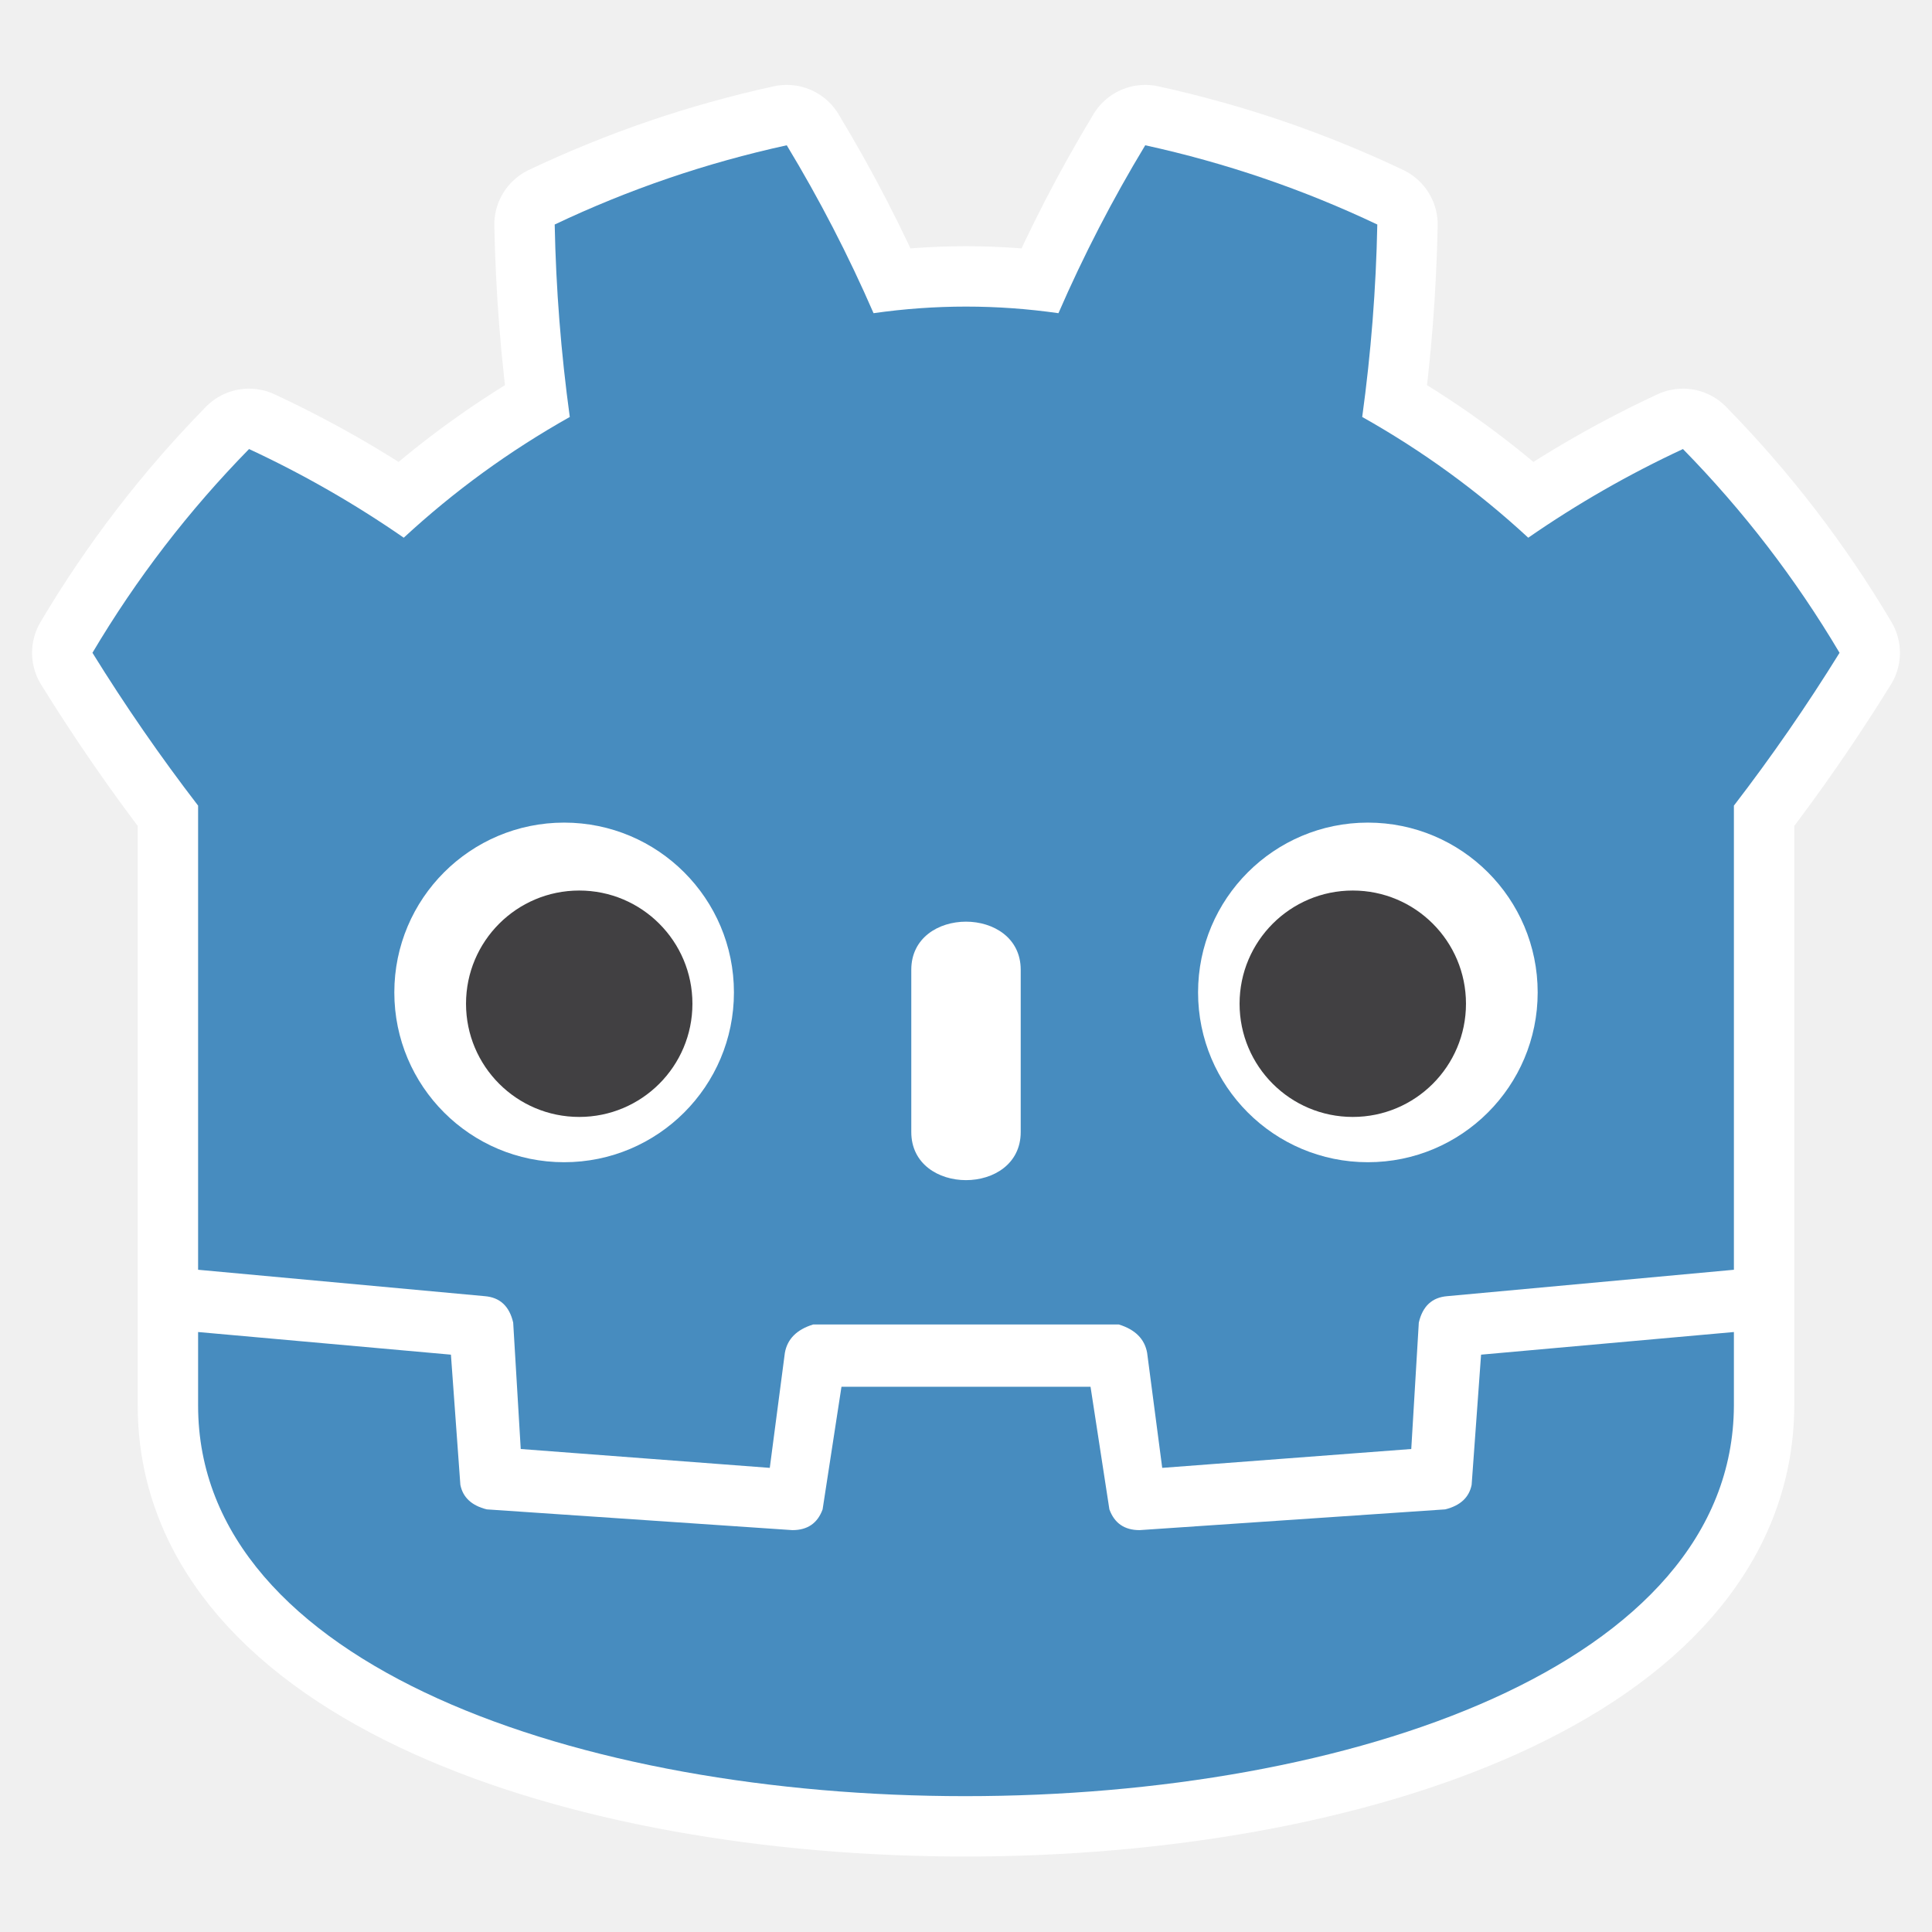
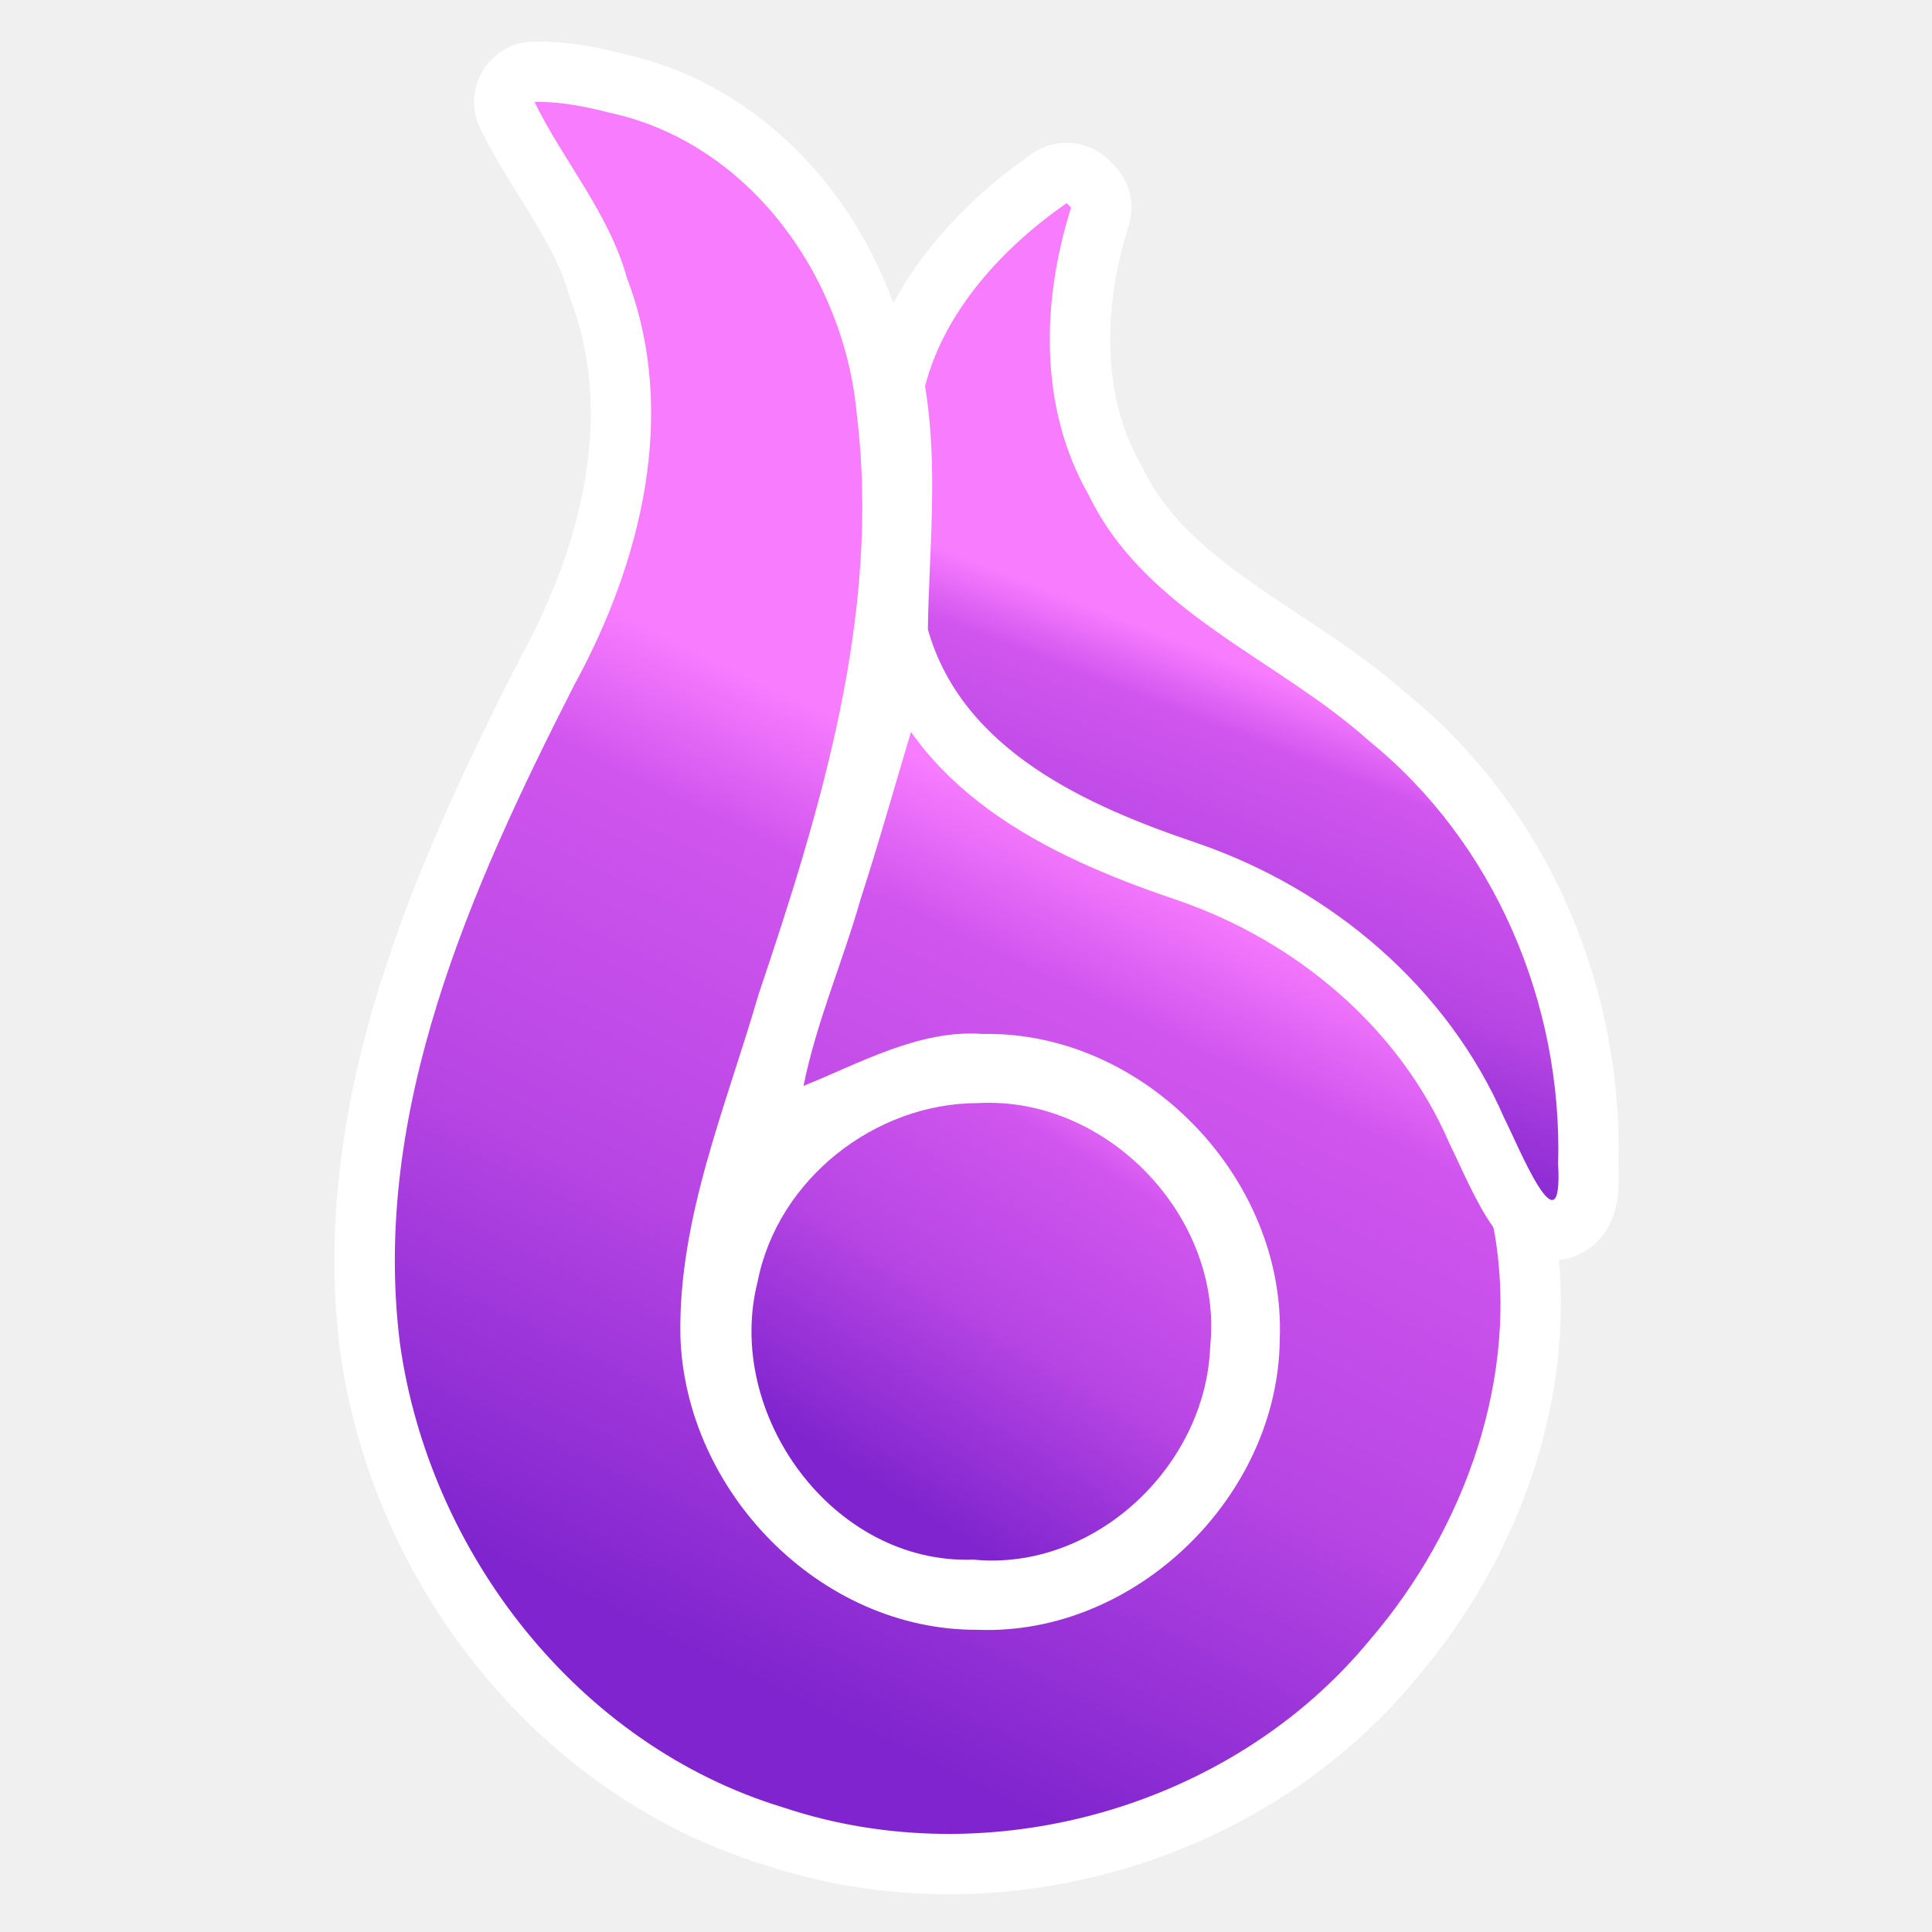
- <svg xmlns="http://www.w3.org/2000/svg" width="1024" height="1024">
-   <g fill="#fff">
-     <path d="M105 673v33q407 354 814 0v-33z" />
-     <path fill="none" stroke="#fff" stroke-linejoin="round" stroke-width="64" d="M105 745c0 276 813 276 814 0V427q30-39 56-81-35-59-83-108-43 20-82 47-40-37-88-64 7-51 8-102-59-28-123-42-26 43-46 89-49-7-98 0-20-46-46-89-64 14-123 42 1 51 8 102-48 27-88 64-39-27-82-47-48 49-83 108 26 42 56 81v318z" />
-     <path fill="#478cbf" d="m105 673 152 14q12 1 15 14l4 67 132 10 8-61q2-11 15-15h162q13 4 15 15l8 61 132-10 4-67q3-13 15-14l152-14V427q30-39 56-81-35-59-83-108-43 20-82 47-40-37-88-64 7-51 8-102-59-28-123-42-26 43-46 89-49-7-98 0-20-46-46-89-64 14-123 42 1 51 8 102-48 27-88 64-39-27-82-47-48 49-83 108 26 42 56 81zm0 33v39c0 276 813 276 814 0v-39l-134 12-5 69q-2 10-14 13l-162 11q-12 0-16-11l-10-65H446l-10 65q-4 11-16 11l-162-11q-12-3-14-13l-5-69z" />
-     <path d="M483 600c0 34 58 34 58 0v-86c0-34-58-34-58 0z" />
-     <circle cx="725" cy="526" r="90" />
-     <circle cx="299" cy="526" r="90" />
-   </g>
-   <g fill="#414042">
-     <circle cx="307" cy="532" r="60" />
-     <circle cx="717" cy="532" r="60" />
+ <svg xmlns="http://www.w3.org/2000/svg" xmlns:xlink="http://www.w3.org/1999/xlink" xml:space="preserve" width="1024" height="1024">
+   <defs>
+     <linearGradient id="c">
+       <stop offset=".045" stop-color="#7f24ce" />
+       <stop offset=".468" stop-color="#b846e4" />
+       <stop offset=".848" stop-color="#d055ee" />
+       <stop offset="1" stop-color="#f87cfe" />
+     </linearGradient>
+     <linearGradient id="b">
+       <stop offset=".045" stop-color="#7f24ce" />
+       <stop offset=".478" stop-color="#b846e4" />
+       <stop offset=".848" stop-color="#d055ee" />
+       <stop offset="1" stop-color="#f87cfe" />
+     </linearGradient>
+     <linearGradient id="a">
+       <stop offset=".045" stop-color="#7f24ce" />
+       <stop offset=".468" stop-color="#b846e4" />
+       <stop offset=".825" stop-color="#d055ee" />
+       <stop offset="1" stop-color="#f87cfe" />
+     </linearGradient>
+     <linearGradient xlink:href="#a" id="d" x1="496.519" x2="635.831" y1="813.477" y2="589.778" gradientUnits="userSpaceOnUse" />
+     <linearGradient xlink:href="#b" id="e" x1="269.585" x2="488.27" y1="847.204" y2="393.079" gradientUnits="userSpaceOnUse" />
+     <linearGradient xlink:href="#c" id="f" x1="635.831" x2="721.822" y1="589.778" y2="368.408" gradientUnits="userSpaceOnUse" />
+   </defs>
+   <g stroke="#fff" stroke-linecap="round" stroke-linejoin="round" stroke-width="64" paint-order="markers stroke fill">
+     <path fill="url(#d)" d="m 519.209,576.441 c 68.718,-3.78 130.124,60.624 123.084,129.095 -2.362,63.397 -61.275,119.133 -125.477,112.882 -74.57,2.737 -132.284,-77.273 -114.359,-147.506 10.653,-54.043 62.063,-94.456 116.752,-94.471 z" style="mix-blend-mode:normal" transform="translate(-.868 8.218)" />
+     <path fill="url(#e)" d="m 284.148,45.799 c 15.021,30.868 39.541,58.938 49.035,93.388 27.379,71.77 7.51,150.9 -28.117,215.973 -54.57,107.155 -107.532,225.31 -92.265,348.389 15.419,111.184 94.448,213.209 203.221,246.218 109.188,36.448 237.823,0.142 311.03,-88.959 50.23,-58.559 79.483,-139.685 65.719,-216.785 C 771.83,558.297 705.027,486.955 620.537,461.136 569.341,444.03 518.869,418.45 485.119,375.117 c -8.398,27.565 -17.936,61.914 -27.953,92.682 -9.453,33.319 -23.597,65.652 -30.412,99.492 28.033,-11.024 60.926,-30.059 94.93,-27.488 85.587,-1.659 160.858,76.525 157.479,161.838 -0.69,83.312 -76.63,157.298 -160.331,153.958 -83.381,0.377 -154.844,-73.426 -157.339,-155.765 -1.143,-62.483 24.254,-121.658 41.38,-180.85 33.155,-98.268 64.944,-202.603 52.127,-307.429 C 448.473,138.401 397.989,67.478 323.993,51.529 310.99,48.179 297.636,45.537 284.148,45.799 Z" style="mix-blend-mode:normal" transform="translate(-.868 8.218)" />
+     <path fill="url(#f)" d="m 566.203,99.453 c -33.539,23.293 -64.694,56.849 -75.035,97.046 7.114,42.682 2.136,86.276 1.491,128.884 18.256,64.408 84.964,93.781 143.071,113.382 70.846,24.444 132.286,76.302 162.425,145.659 7.031,13.702 31.206,73.512 28.553,24.265 C 829.119,523.737 792.986,438.334 726.48,384.467 677.375,340.377 608.008,316.534 577.666,253.719 551.392,207.629 552.947,151.143 568.559,101.809 l -1.178,-1.178 z" style="mix-blend-mode:normal" transform="translate(-.868 8.218)" />
  </g>
</svg>
